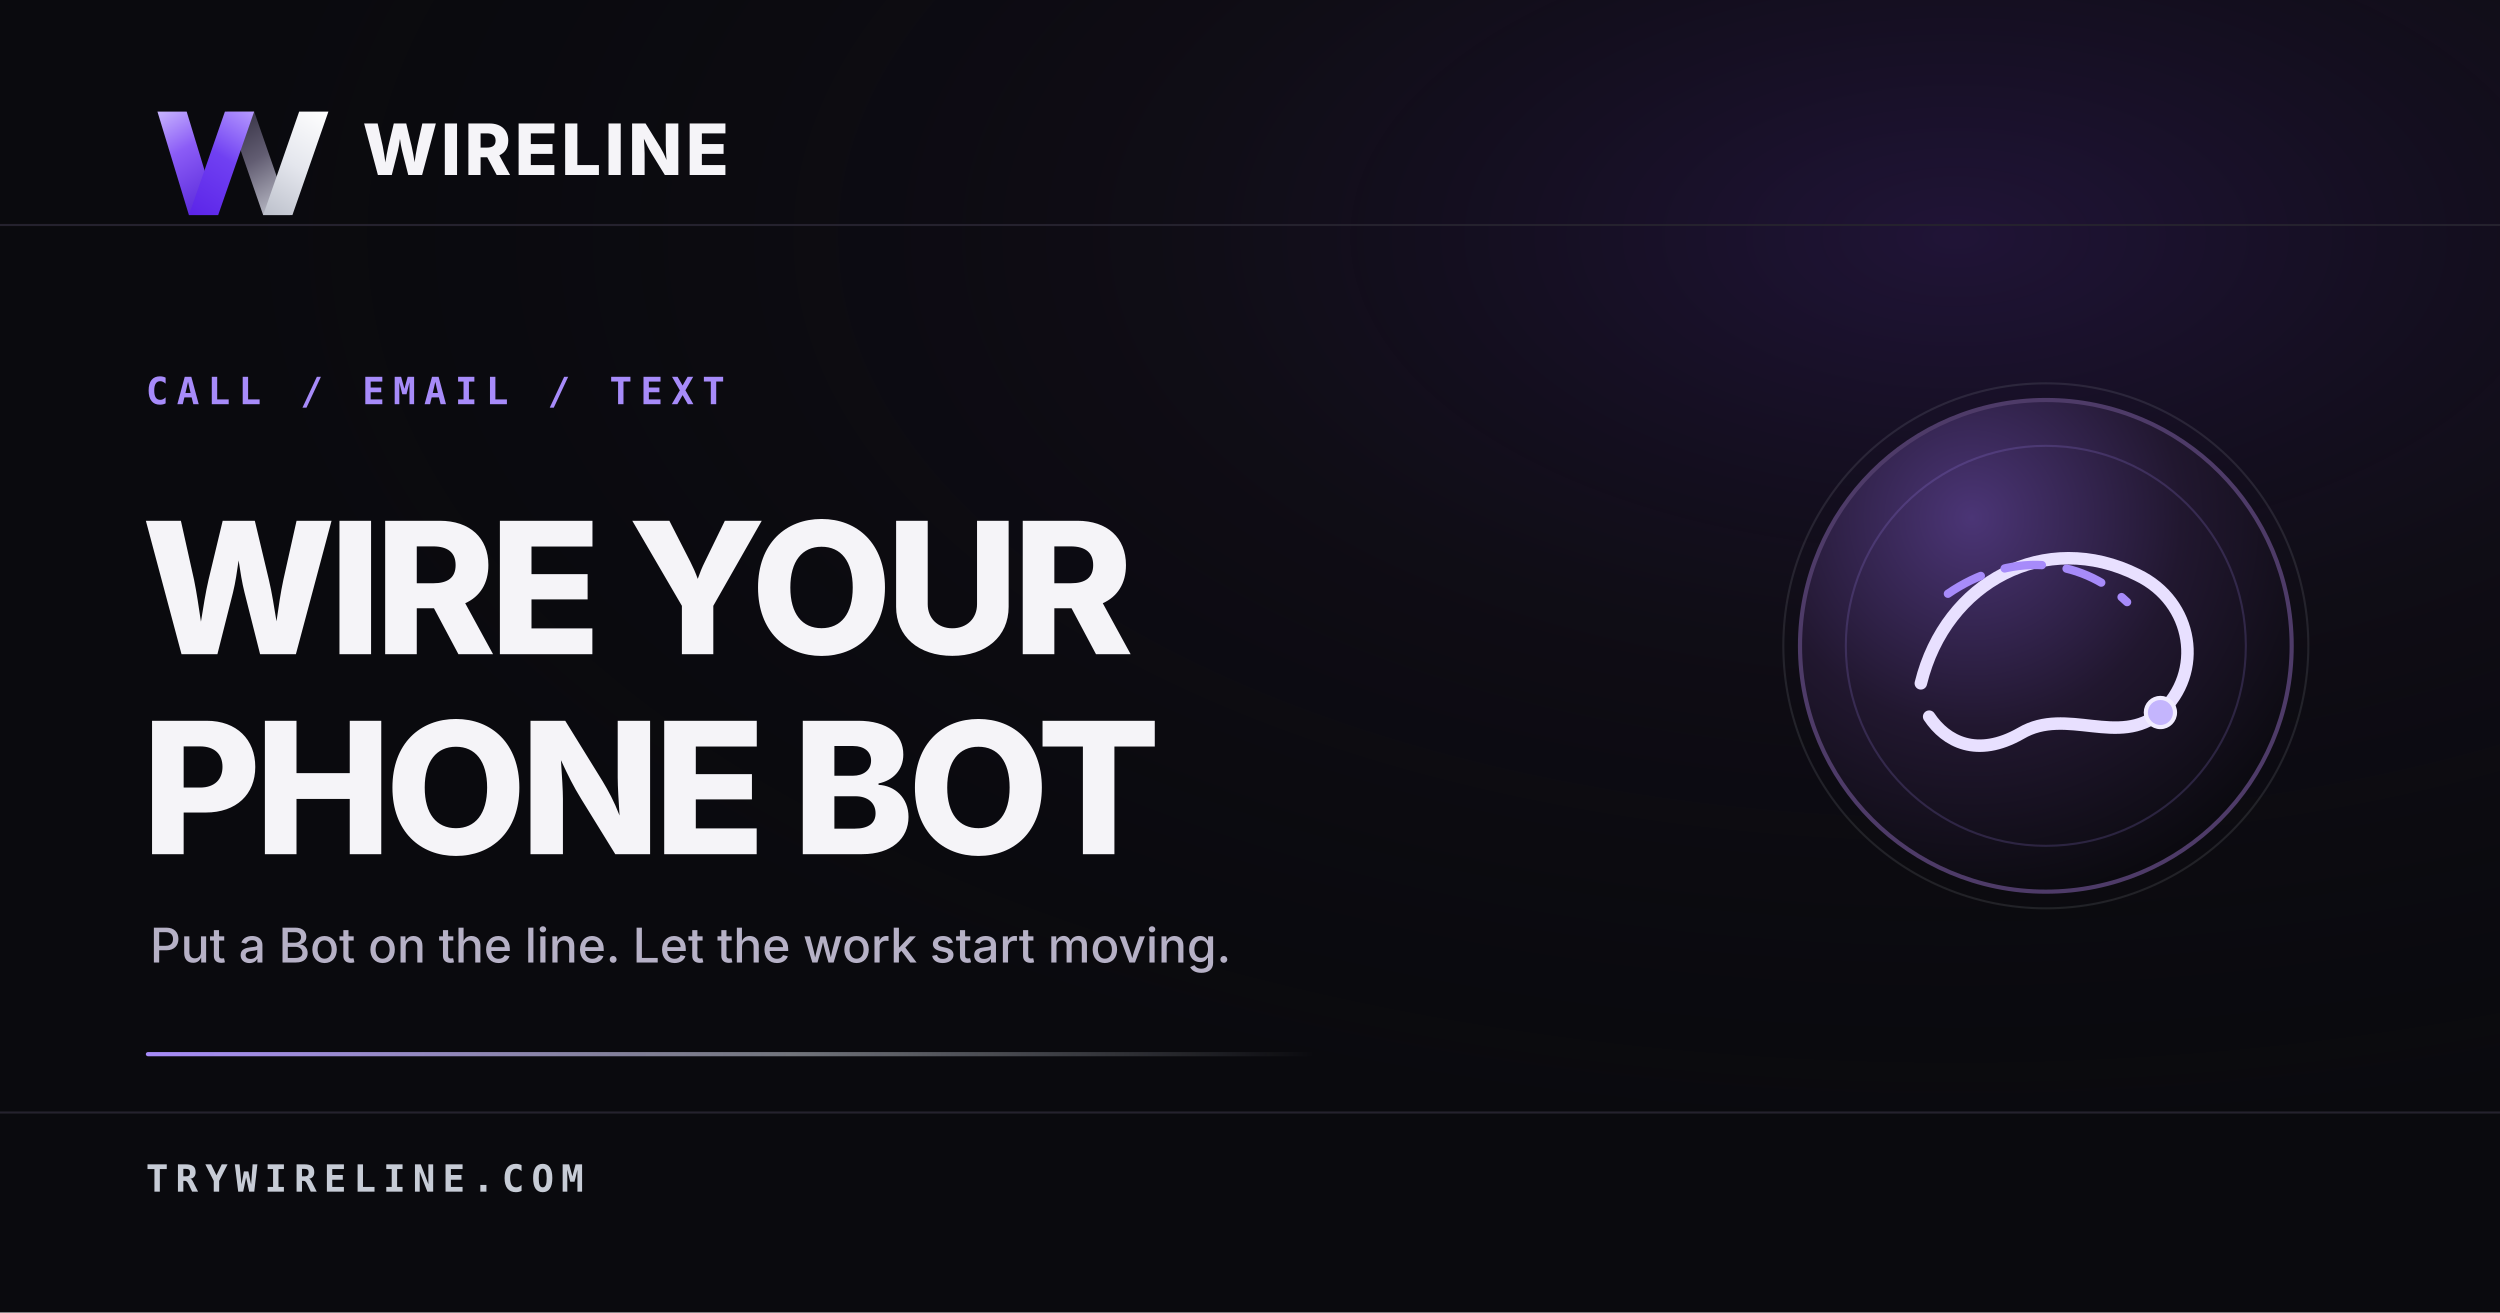
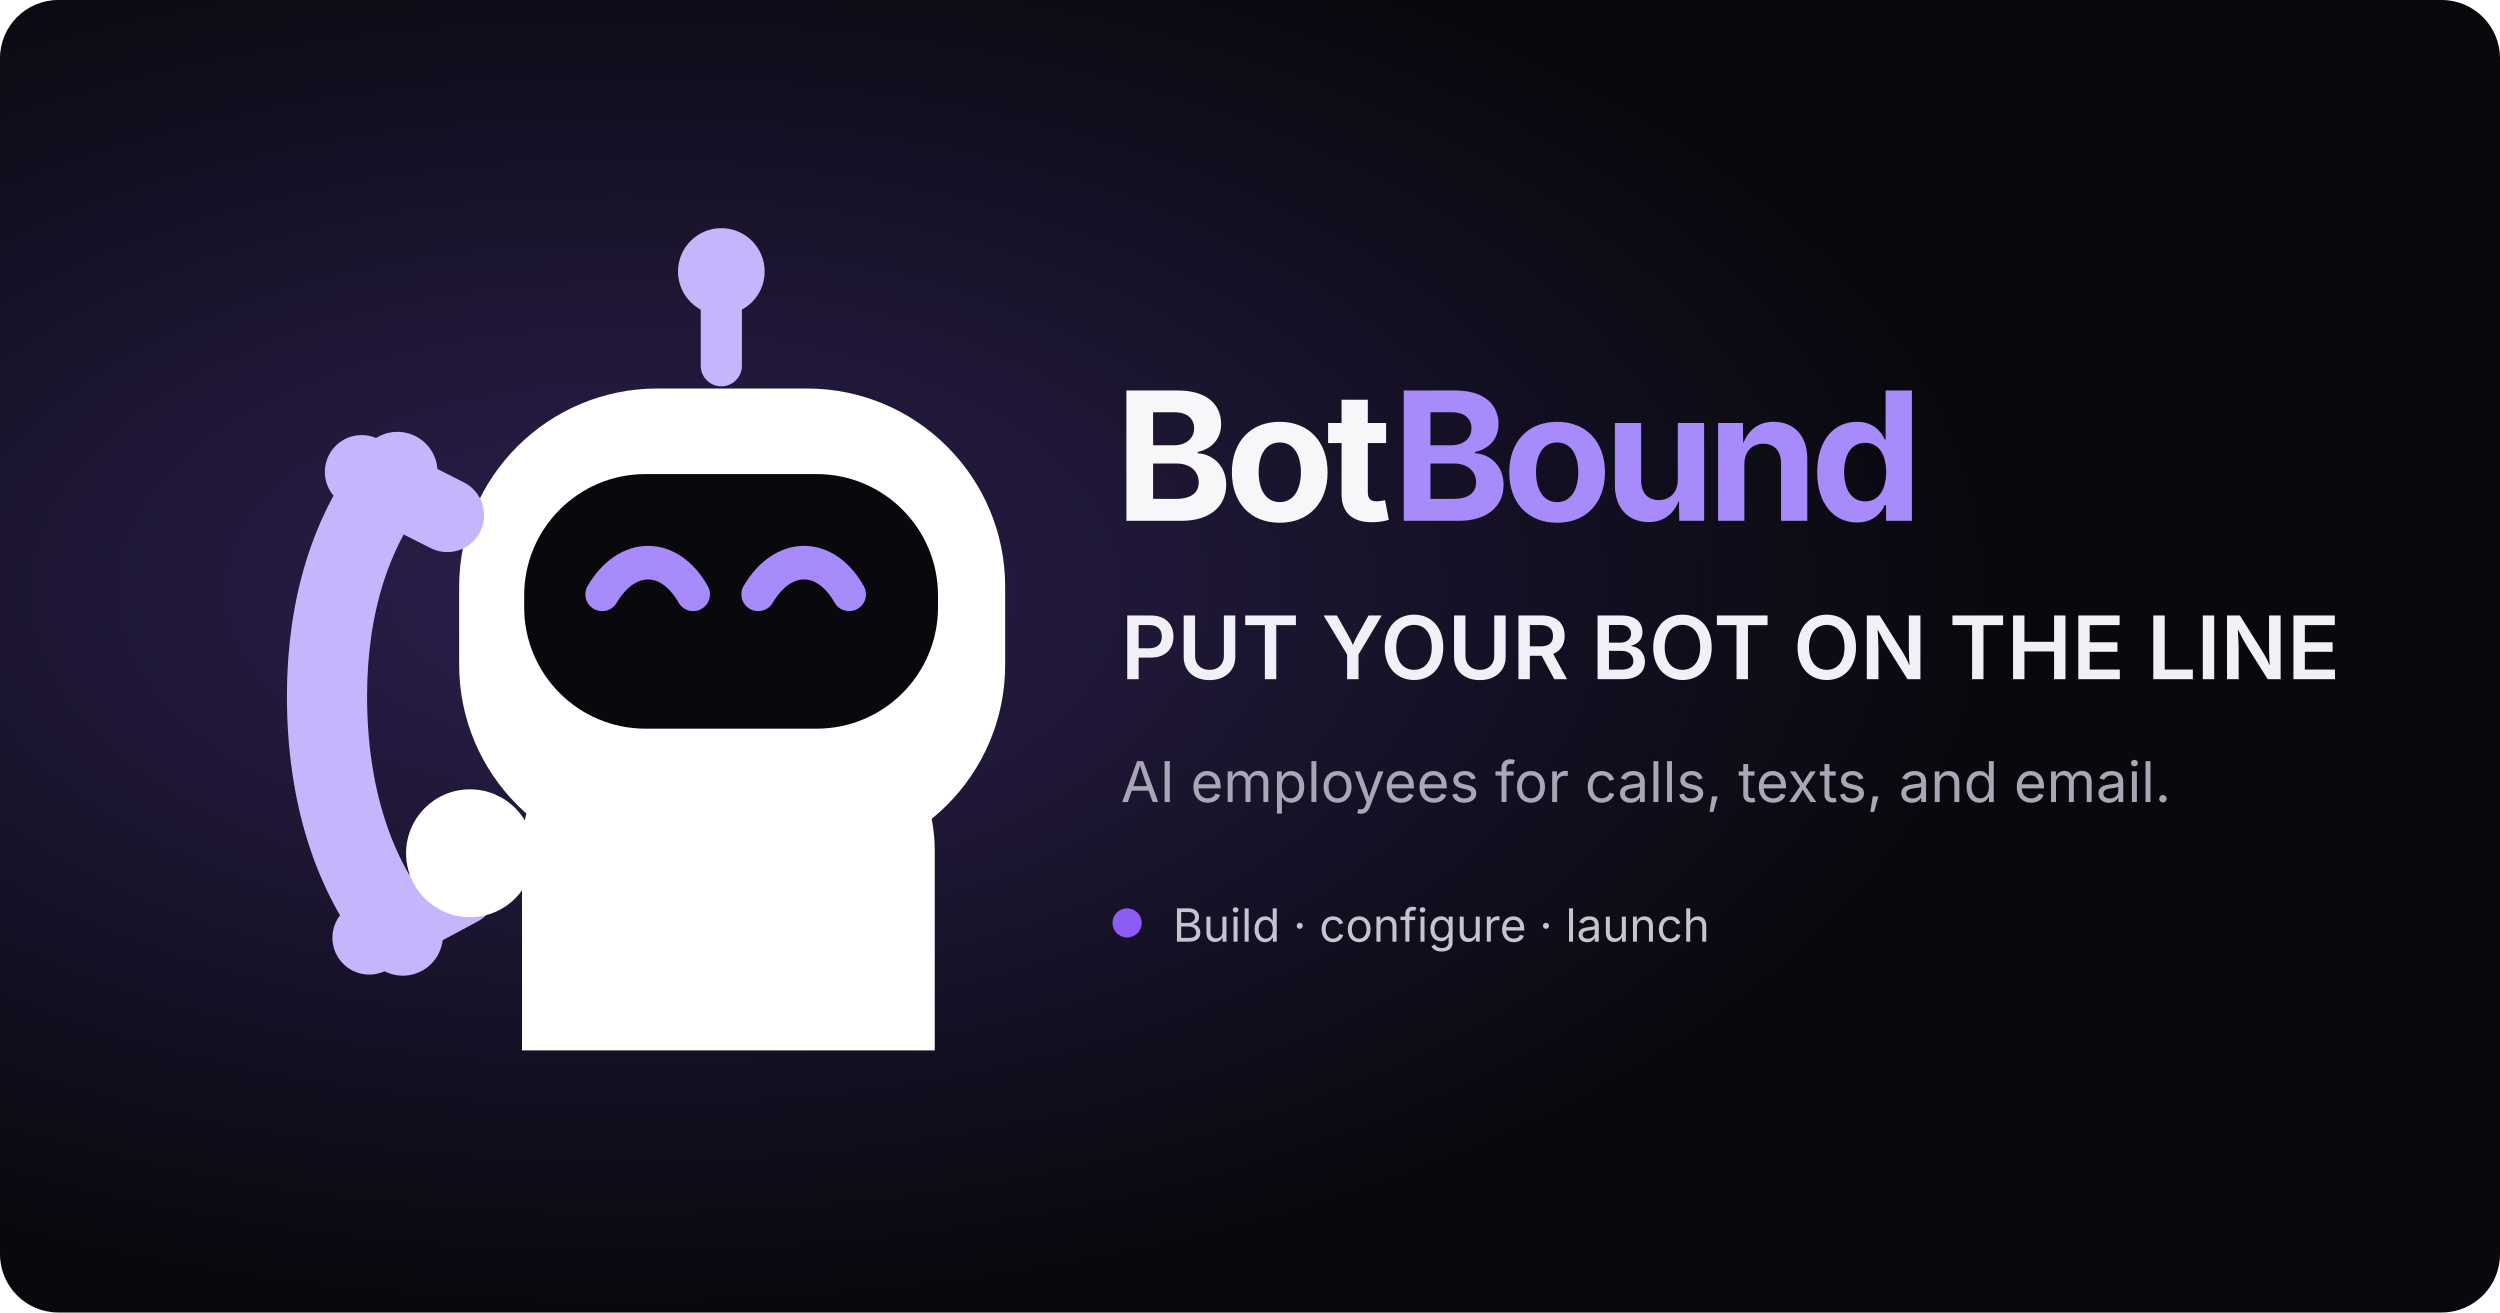
- <svg xmlns="http://www.w3.org/2000/svg" viewBox="0 0 1200 630" width="1200" height="630" role="img" aria-labelledby="title desc">
+ <svg xmlns="http://www.w3.org/2000/svg" viewBox="0 0 1200 630" role="img" aria-labelledby="title desc">
  <defs>
-     <radialGradient id="bg-glow" cx="78%" cy="18%" r="72%">
-       <stop offset="0" stop-color="#4A2687" stop-opacity="0.34" />
-       <stop offset="0.44" stop-color="#21162F" stop-opacity="0.22" />
-       <stop offset="1" stop-color="#0A0A0E" stop-opacity="0" />
+     <linearGradient id="bg" x1="0" y1="0" x2="1200" y2="630">
+       <stop stop-color="#08080D" />
+       <stop offset=".6" stop-color="#10101A" />
+       <stop offset="1" stop-color="#1A1230" />
+     </linearGradient>
+     <radialGradient id="g" cx="25%" cy="45%" r="55%">
+       <stop stop-color="#8B5CF6" stop-opacity=".28" />
+       <stop offset="1" stop-color="#8B5CF6" stop-opacity="0" />
    </radialGradient>
-     <linearGradient id="purple-down" x1="14" y1="14" x2="68" y2="106" gradientUnits="userSpaceOnUse">
-       <stop offset="0" stop-color="#C8B5FF" />
-       <stop offset="0.38" stop-color="#8B5CF6" />
-       <stop offset="1" stop-color="#5221D6" />
+     <linearGradient id="shell" x1="180" y1="120" x2="390" y2="470">
+       <stop stop-color="#fff" />
+       <stop offset=".55" stop-color="#EEE9FF" />
+       <stop offset="1" stop-color="#B8A2FF" />
    </linearGradient>
-     <linearGradient id="purple-up" x1="42" y1="106" x2="100" y2="14" gradientUnits="userSpaceOnUse">
-       <stop offset="0" stop-color="#5B24E8" />
-       <stop offset="0.55" stop-color="#7040F2" />
-       <stop offset="1" stop-color="#B69AFF" />
-     </linearGradient>
-     <linearGradient id="fold" x1="76" y1="14" x2="132" y2="106" gradientUnits="userSpaceOnUse">
-       <stop offset="0" stop-color="#2F2B3D" />
-       <stop offset="0.46" stop-color="#625D72" />
-       <stop offset="1" stop-color="#C8CAD4" />
-     </linearGradient>
-     <linearGradient id="silver" x1="108" y1="106" x2="166" y2="14" gradientUnits="userSpaceOnUse">
-       <stop offset="0" stop-color="#BCC0CB" />
-       <stop offset="0.48" stop-color="#E4E6ED" />
-       <stop offset="1" stop-color="#FFFFFF" />
-     </linearGradient>
-     <radialGradient id="signal-core" cx="35%" cy="24%" r="82%">
-       <stop offset="0" stop-color="#4B3576" />
-       <stop offset="0.52" stop-color="#21172F" />
-       <stop offset="1" stop-color="#09090D" />
-     </radialGradient>
-     <linearGradient id="rule" x1="0" y1="0" x2="1" y2="0">
-       <stop offset="0" stop-color="#A78BFA" />
-       <stop offset="0.55" stop-color="#C7CCD6" stop-opacity="0.55" />
-       <stop offset="1" stop-color="#C7CCD6" stop-opacity="0" />
+     <linearGradient id="p" x1="100" y1="160" x2="220" y2="430">
+       <stop stop-color="#C4B5FD" />
+       <stop offset=".45" stop-color="#8B5CF6" />
+       <stop offset="1" stop-color="#6D3DEB" />
    </linearGradient>
  </defs>
-   <rect width="1200" height="630" fill="#0A0A0E" />
-   <rect width="1200" height="630" fill="url(#bg-glow)" />
-   <path d="M0 108H1200M0 534H1200" stroke="#25222E" stroke-width="1" />
-   <g transform="translate(68 46) scale(0.54)">
-     <path d="M76 14H100L132 106H108Z" fill="url(#fold)" />
-     <path d="M14 14H40L68 106H42Z" fill="url(#purple-down)" />
-     <path d="M42 106H68L100 14H74Z" fill="url(#purple-up)" />
-     <path d="M108 106H134L166 14H140Z" fill="url(#silver)" />
+   <rect width="1200" height="630" rx="28" fill="url(#bg)" />
+   <rect width="1200" height="630" rx="28" fill="url(#g)" />
+   <g transform="translate(80 70) scale(.52)">
+     <rect x="493" y="128" width="38" height="94" rx="19" fill="url(#p)" />
+     <circle cx="512" cy="116" r="40" fill="url(#p)" />
+     <path d="M328 650c0-79 64-143 143-143h95c79 0 143 64 143 143v185H328V650Z" fill="url(#shell)" />
+     <rect x="270" y="224" width="504" height="438" rx="183" fill="url(#shell)" />
+     <rect x="330" y="303" width="382" height="235" rx="112" fill="#08080D" />
+     <path d="M402 414c23-39 62-39 84 0M546 414c23-39 62-39 84 0" fill="none" stroke="#A78BFA" stroke-width="31" stroke-linecap="round" />
+     <path d="M213 301c-43 53-65 124-65 207 0 90 24 166 70 221" fill="none" stroke="url(#p)" stroke-width="74" stroke-linecap="round" />
+     <path d="M180 301l79 40M187 731l84-45" fill="none" stroke="url(#p)" stroke-width="68" stroke-linecap="round" />
+     <circle cx="280" cy="653" r="59" fill="url(#shell)" />
  </g>
-   <text x="174" y="84" font-family="Inter Tight, Inter, system-ui, sans-serif" font-size="34" font-weight="800" letter-spacing="1.6" fill="#F5F4F8">WIRELINE</text>
-   <text x="70" y="194" font-family="IBM Plex Mono, ui-monospace, monospace" font-size="18" font-weight="700" letter-spacing="4" fill="#A78BFA">CALL / EMAIL / TEXT</text>
-   <text x="68" y="314" font-family="Inter Tight, Inter, system-ui, sans-serif" font-size="88" font-weight="800" letter-spacing="-3.2" fill="#F5F4F8">WIRE YOUR</text>
-   <text x="68" y="410" font-family="Inter Tight, Inter, system-ui, sans-serif" font-size="88" font-weight="800" letter-spacing="-3.2" fill="#F5F4F8">PHONE BOT</text>
-   <text x="72" y="462" font-family="Inter, system-ui, sans-serif" font-size="23" font-weight="500" fill="#B6B1C6">Put a Bot on the line. Let the work start moving.</text>
-   <rect x="70" y="505" width="560" height="2" rx="1" fill="url(#rule)" />
-   <text x="70" y="572" font-family="IBM Plex Mono, ui-monospace, monospace" font-size="18" font-weight="700" letter-spacing="3.4" fill="#C7CCD6">TRYWIRELINE.COM</text>
-   <g transform="translate(850 178)">
-     <circle cx="132" cy="132" r="118" fill="url(#signal-core)" stroke="#4E3B68" stroke-width="2" />
-     <circle cx="132" cy="132" r="96" fill="none" stroke="#A78BFA" stroke-opacity="0.18" stroke-width="1" />
-     <path d="M72 150C84 101 132 76 176 98C203 111 208 145 187 164C167 181 142 161 120 174C99 186 84 178 76 166" fill="none" stroke="#E8E0FF" stroke-width="6" stroke-linecap="round" stroke-linejoin="round" />
-     <path d="M85 107C114 87 148 89 171 111" fill="none" stroke="#A78BFA" stroke-width="4" stroke-linecap="round" stroke-dasharray="18 12" />
-     <circle cx="187" cy="164" r="7" fill="#C4B5FD" stroke="#F1ECFF" stroke-width="2" />
-     <circle cx="132" cy="132" r="126" fill="none" stroke="#C7CCD6" stroke-opacity="0.12" stroke-width="1" />
-   </g>
+   <text x="535" y="250" fill="#F7F7FA" font-family="Inter,Arial,sans-serif" font-size="86" font-weight="700" letter-spacing="-4">Bot<tspan fill="#A78BFA">Bound</tspan>
+   </text>
+   <text x="538" y="326" fill="#F1F0F7" font-family="Inter,Arial,sans-serif" font-size="42" font-weight="600">PUT YOUR BOT ON THE LINE</text>
+   <text x="538" y="385" fill="#A9A6B5" font-family="Inter,Arial,sans-serif" font-size="27">AI employees for calls, texts, and email.</text>
+   <circle cx="541" cy="443" r="7" fill="#8B5CF6" />
+   <text x="563" y="452" fill="#C7C4D0" font-family="Inter,Arial,sans-serif" font-size="22">Build · configure · launch</text>
</svg>
